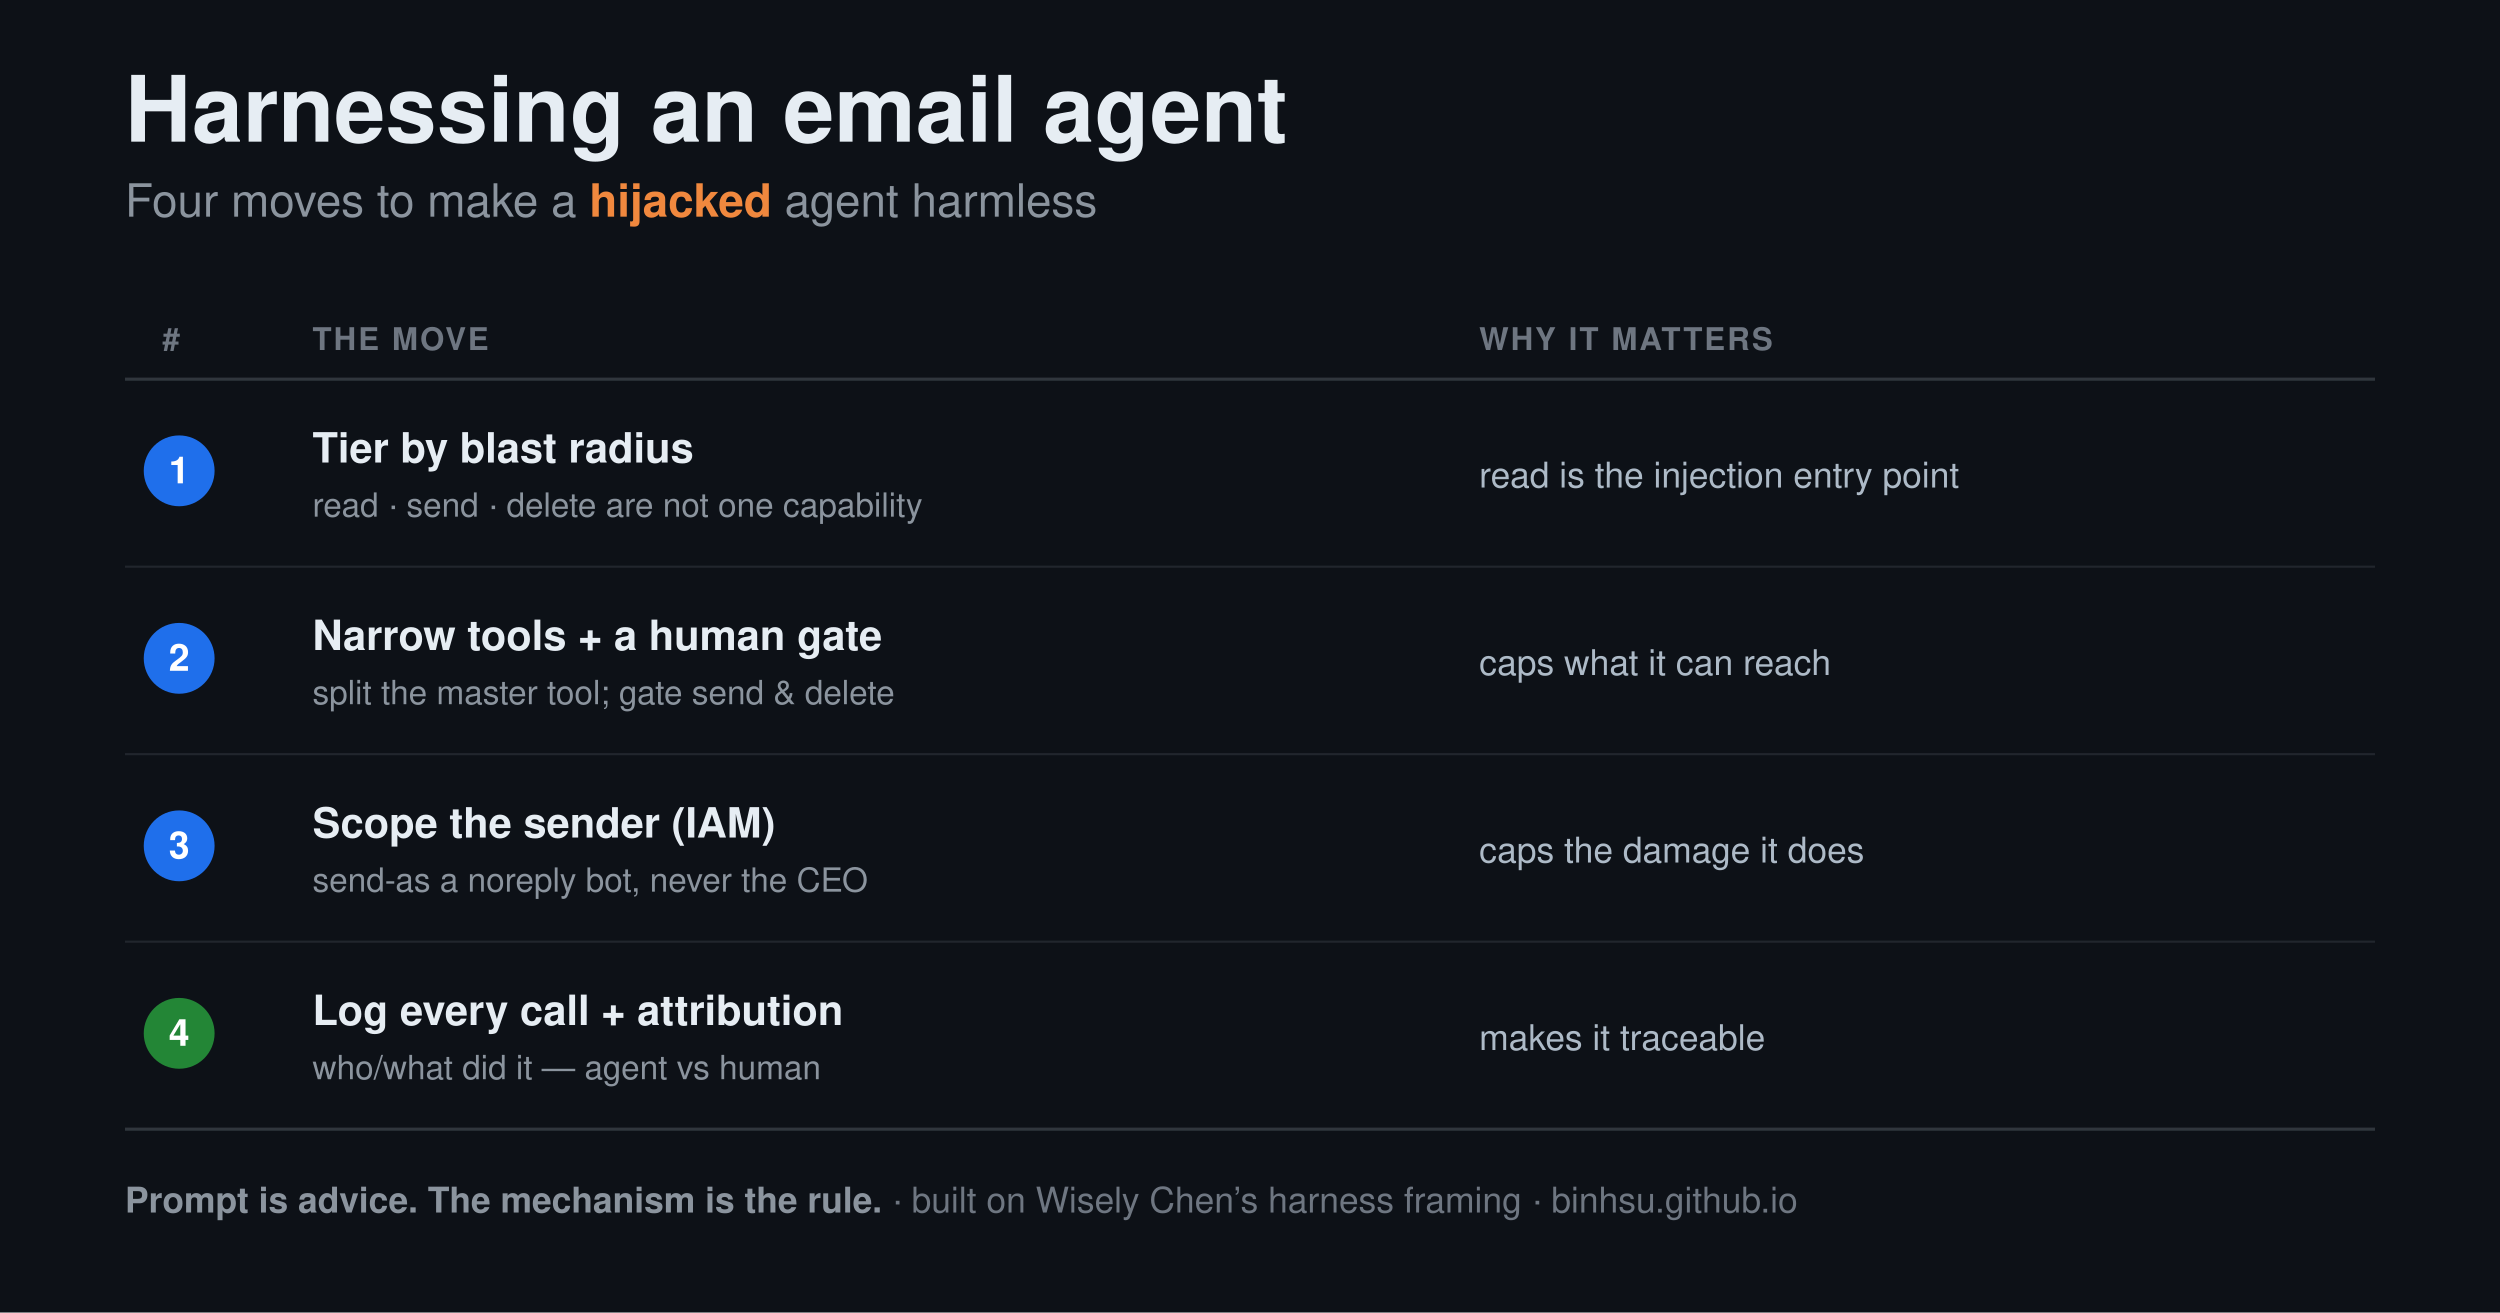
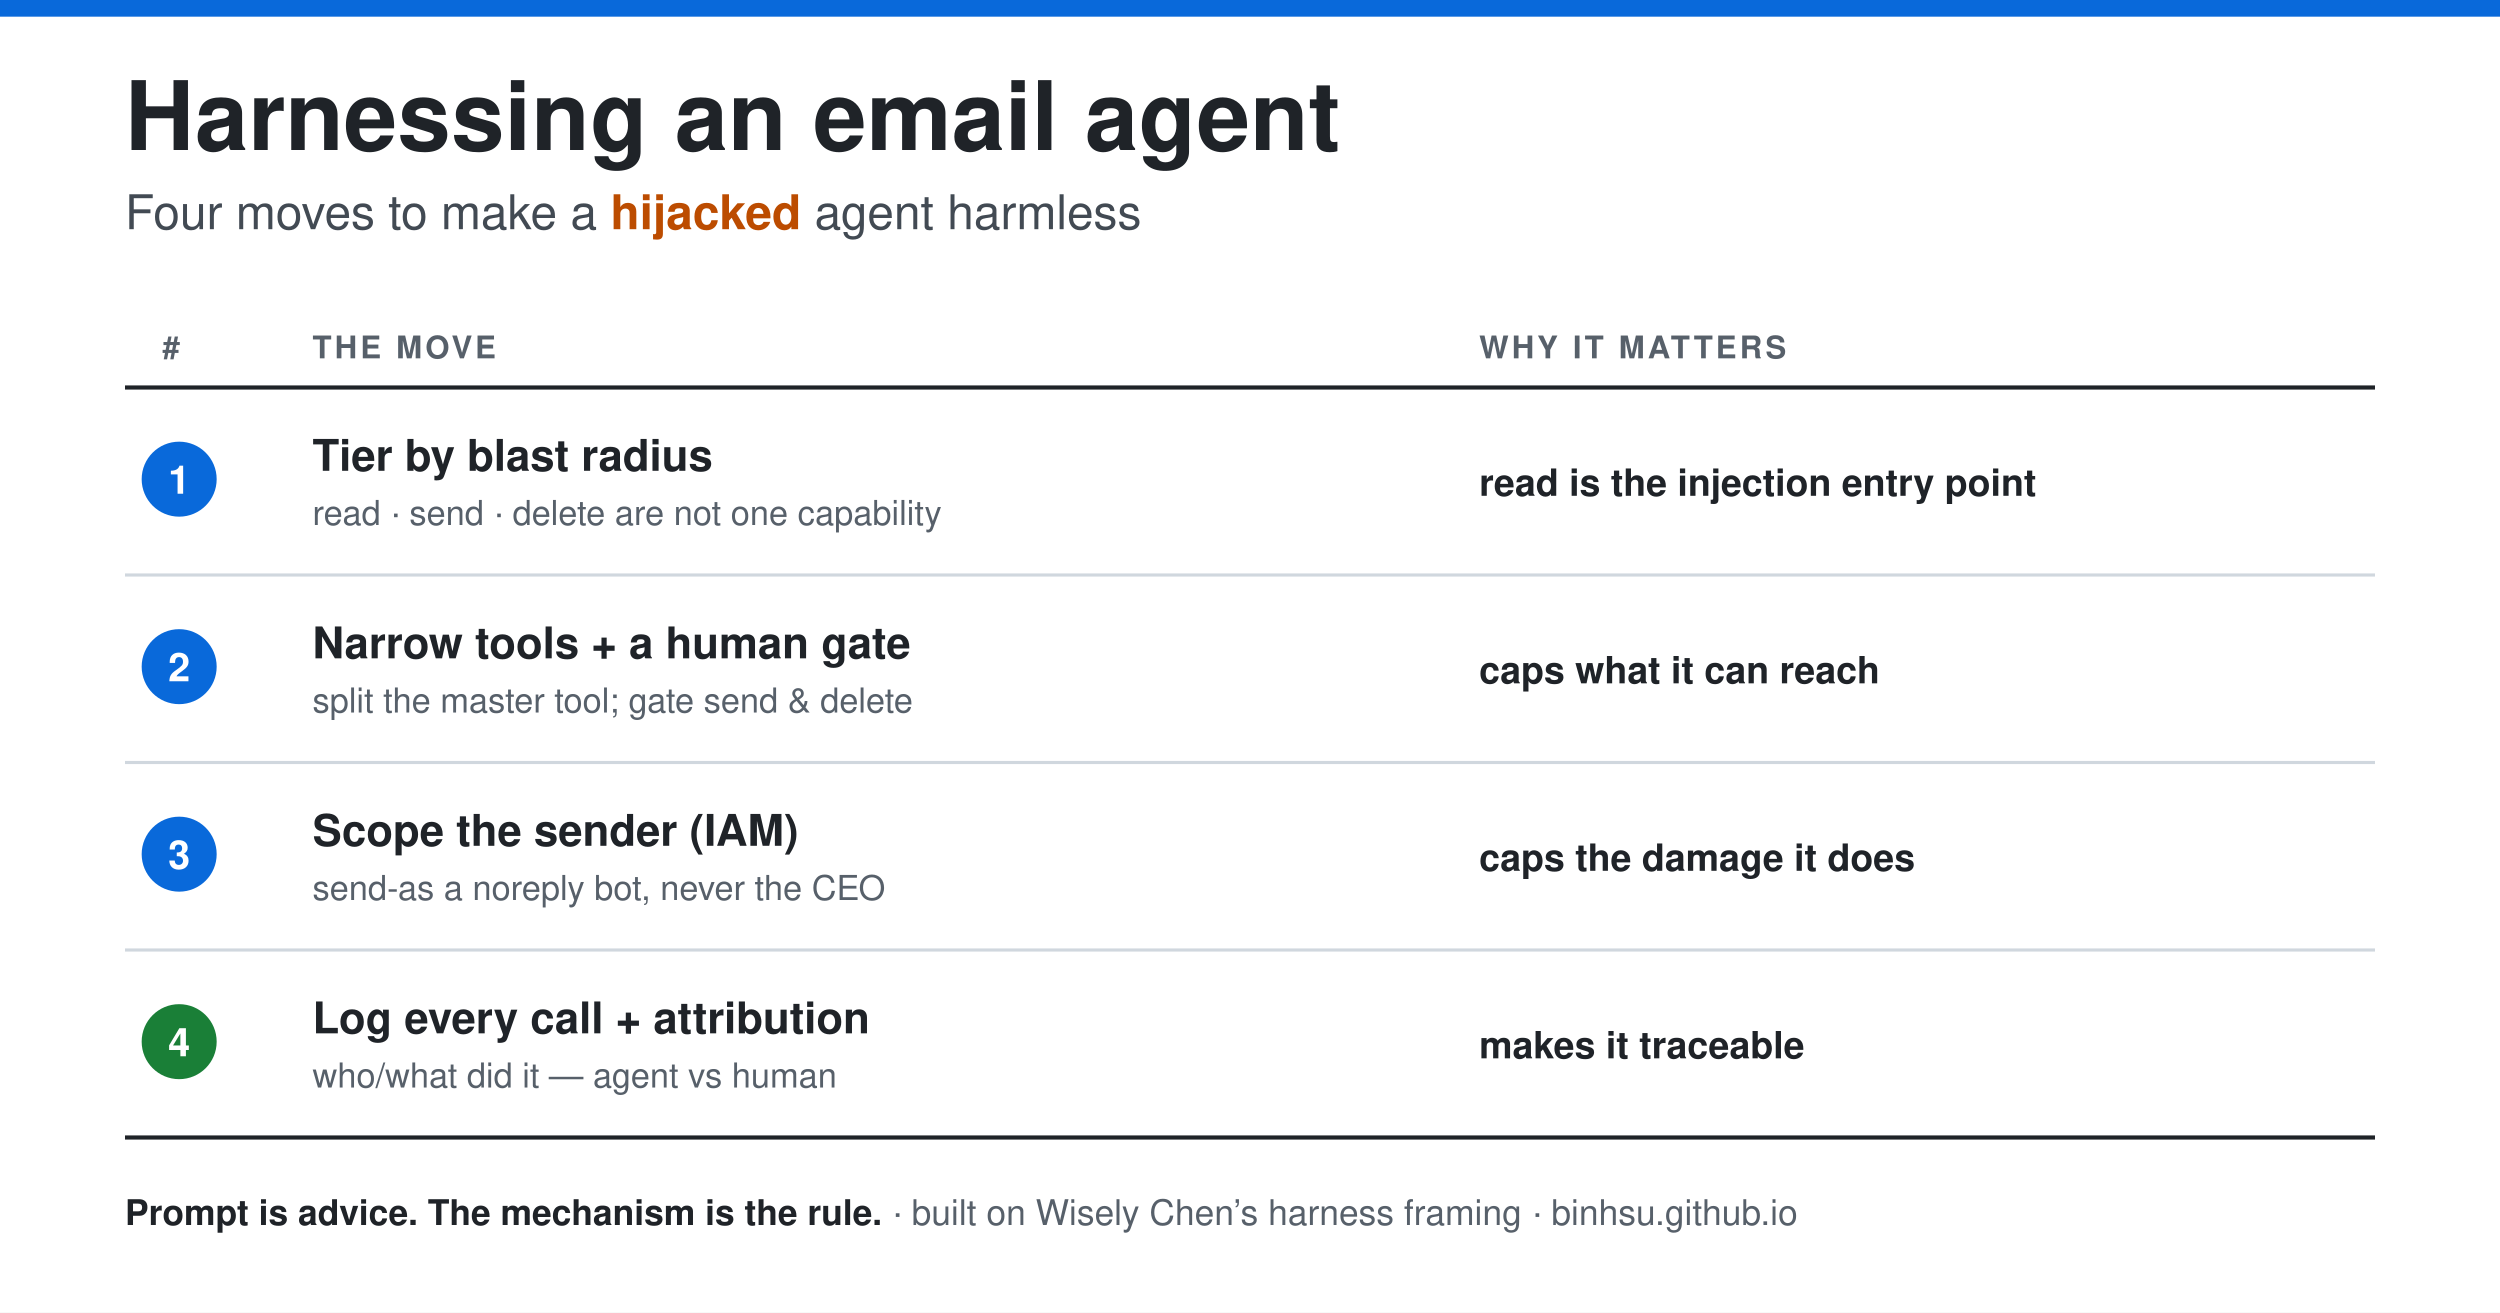
<svg xmlns="http://www.w3.org/2000/svg" viewBox="0 0 1200 630" font-family="-apple-system, Segoe UI, Helvetica, Arial, sans-serif">
-   <rect width="1200" height="630" fill="#0d1117" />
-   <text x="60" y="68" fill="#e6edf3" font-size="44" font-weight="700">Harnessing an email agent</text>
-   <text x="60" y="104" fill="#8b949e" font-size="22">Four moves to make a <tspan fill="#f0883e" font-weight="600">hijacked</tspan> agent harmless</text>
-   <text x="78" y="168" fill="#6e7681" font-size="15" font-weight="600" letter-spacing="1">#</text>
-   <text x="150" y="168" fill="#6e7681" font-size="15" font-weight="600" letter-spacing="1">THE MOVE</text>
-   <text x="710" y="168" fill="#6e7681" font-size="15" font-weight="600" letter-spacing="1">WHY IT MATTERS</text>
-   <line x1="60" y1="182" x2="1140" y2="182" stroke="#30363d" stroke-width="1.5" />
+   <rect width="1200" height="630" fill="#ffffff" />
+   <rect x="0" y="0" width="1200" height="8" fill="#0969da" />
+   <text x="60" y="72" fill="#1f2328" font-size="46" font-weight="800">Harnessing an email agent</text>
+   <text x="60" y="110" fill="#424a53" font-size="23" font-weight="500">Four moves to make a <tspan fill="#bc4c00" font-weight="700">hijacked</tspan> agent harmless</text>
+   <text x="78" y="172" fill="#57606a" font-size="15" font-weight="700" letter-spacing="1.5">#</text>
+   <text x="150" y="172" fill="#57606a" font-size="15" font-weight="700" letter-spacing="1.5">THE MOVE</text>
+   <text x="710" y="172" fill="#57606a" font-size="15" font-weight="700" letter-spacing="1.5">WHY IT MATTERS</text>
+   <line x1="60" y1="186" x2="1140" y2="186" stroke="#1f2328" stroke-width="2" />
  <g>
-     <circle cx="86" cy="226" r="17" fill="#1f6feb" />
-     <text x="86" y="232" text-anchor="middle" fill="#fff" font-size="18" font-weight="700">1</text>
-     <text x="150" y="222" fill="#e6edf3" font-size="20" font-weight="600">Tier by blast radius</text>
-     <text x="150" y="248" fill="#8b949e" font-size="16">read · send · delete are not one capability</text>
-     <text x="710" y="234" fill="#adbac7" font-size="17">read is the injection entry point</text>
+     <circle cx="86" cy="230" r="18" fill="#0969da" />
+     <text x="86" y="237" text-anchor="middle" fill="#fff" font-size="19" font-weight="800">1</text>
+     <text x="150" y="226" fill="#1f2328" font-size="21" font-weight="700">Tier by blast radius</text>
+     <text x="150" y="252" fill="#57606a" font-size="16.5" font-weight="500">read · send · delete are not one capability</text>
+     <text x="710" y="238" fill="#1f2328" font-size="18" font-weight="600">read is the injection entry point</text>
  </g>
-   <line x1="60" y1="272" x2="1140" y2="272" stroke="#21262d" stroke-width="1" />
+   <line x1="60" y1="276" x2="1140" y2="276" stroke="#d0d7de" stroke-width="1.5" />
  <g>
-     <circle cx="86" cy="316" r="17" fill="#1f6feb" />
-     <text x="86" y="322" text-anchor="middle" fill="#fff" font-size="18" font-weight="700">2</text>
-     <text x="150" y="312" fill="#e6edf3" font-size="20" font-weight="600">Narrow tools + a human gate</text>
-     <text x="150" y="338" fill="#8b949e" font-size="16">split the master tool; gate send &amp; delete</text>
-     <text x="710" y="324" fill="#adbac7" font-size="17">caps what it can reach</text>
+     <circle cx="86" cy="320" r="18" fill="#0969da" />
+     <text x="86" y="327" text-anchor="middle" fill="#fff" font-size="19" font-weight="800">2</text>
+     <text x="150" y="316" fill="#1f2328" font-size="21" font-weight="700">Narrow tools + a human gate</text>
+     <text x="150" y="342" fill="#57606a" font-size="16.5" font-weight="500">split the master tool; gate send &amp; delete</text>
+     <text x="710" y="328" fill="#1f2328" font-size="18" font-weight="600">caps what it can reach</text>
  </g>
-   <line x1="60" y1="362" x2="1140" y2="362" stroke="#21262d" stroke-width="1" />
+   <line x1="60" y1="366" x2="1140" y2="366" stroke="#d0d7de" stroke-width="1.5" />
  <g>
-     <circle cx="86" cy="406" r="17" fill="#1f6feb" />
-     <text x="86" y="412" text-anchor="middle" fill="#fff" font-size="18" font-weight="700">3</text>
-     <text x="150" y="402" fill="#e6edf3" font-size="20" font-weight="600">Scope the sender (IAM)</text>
-     <text x="150" y="428" fill="#8b949e" font-size="16">send-as a noreply bot, never the CEO</text>
-     <text x="710" y="414" fill="#adbac7" font-size="17">caps the damage it does</text>
+     <circle cx="86" cy="410" r="18" fill="#0969da" />
+     <text x="86" y="417" text-anchor="middle" fill="#fff" font-size="19" font-weight="800">3</text>
+     <text x="150" y="406" fill="#1f2328" font-size="21" font-weight="700">Scope the sender (IAM)</text>
+     <text x="150" y="432" fill="#57606a" font-size="16.5" font-weight="500">send-as a noreply bot, never the CEO</text>
+     <text x="710" y="418" fill="#1f2328" font-size="18" font-weight="600">caps the damage it does</text>
  </g>
-   <line x1="60" y1="452" x2="1140" y2="452" stroke="#21262d" stroke-width="1" />
+   <line x1="60" y1="456" x2="1140" y2="456" stroke="#d0d7de" stroke-width="1.5" />
  <g>
-     <circle cx="86" cy="496" r="17" fill="#238636" />
-     <text x="86" y="502" text-anchor="middle" fill="#fff" font-size="18" font-weight="700">4</text>
-     <text x="150" y="492" fill="#e6edf3" font-size="20" font-weight="600">Log every call + attribution</text>
-     <text x="150" y="518" fill="#8b949e" font-size="16">who/what did it — agent vs human</text>
-     <text x="710" y="504" fill="#adbac7" font-size="17">makes it traceable</text>
+     <circle cx="86" cy="500" r="18" fill="#1a7f37" />
+     <text x="86" y="507" text-anchor="middle" fill="#fff" font-size="19" font-weight="800">4</text>
+     <text x="150" y="496" fill="#1f2328" font-size="21" font-weight="700">Log every call + attribution</text>
+     <text x="150" y="522" fill="#57606a" font-size="16.5" font-weight="500">who/what did it — agent vs human</text>
+     <text x="710" y="508" fill="#1f2328" font-size="18" font-weight="600">makes it traceable</text>
  </g>
-   <line x1="60" y1="542" x2="1140" y2="542" stroke="#30363d" stroke-width="1.5" />
-   <text x="60" y="582" fill="#6e7681" font-size="17">
-     <tspan fill="#8b949e" font-weight="600">Prompt is advice. The mechanism is the rule.</tspan>  ·  built on Wisely Chen’s harness framing  ·  binhsu.github.io</text>
+   <line x1="60" y1="546" x2="1140" y2="546" stroke="#1f2328" stroke-width="2" />
+   <text x="60" y="588" fill="#57606a" font-size="17" font-weight="500">
+     <tspan fill="#1f2328" font-weight="700">Prompt is advice. The mechanism is the rule.</tspan>  ·  built on Wisely Chen’s harness framing  ·  binhsu.github.io</text>
</svg>
